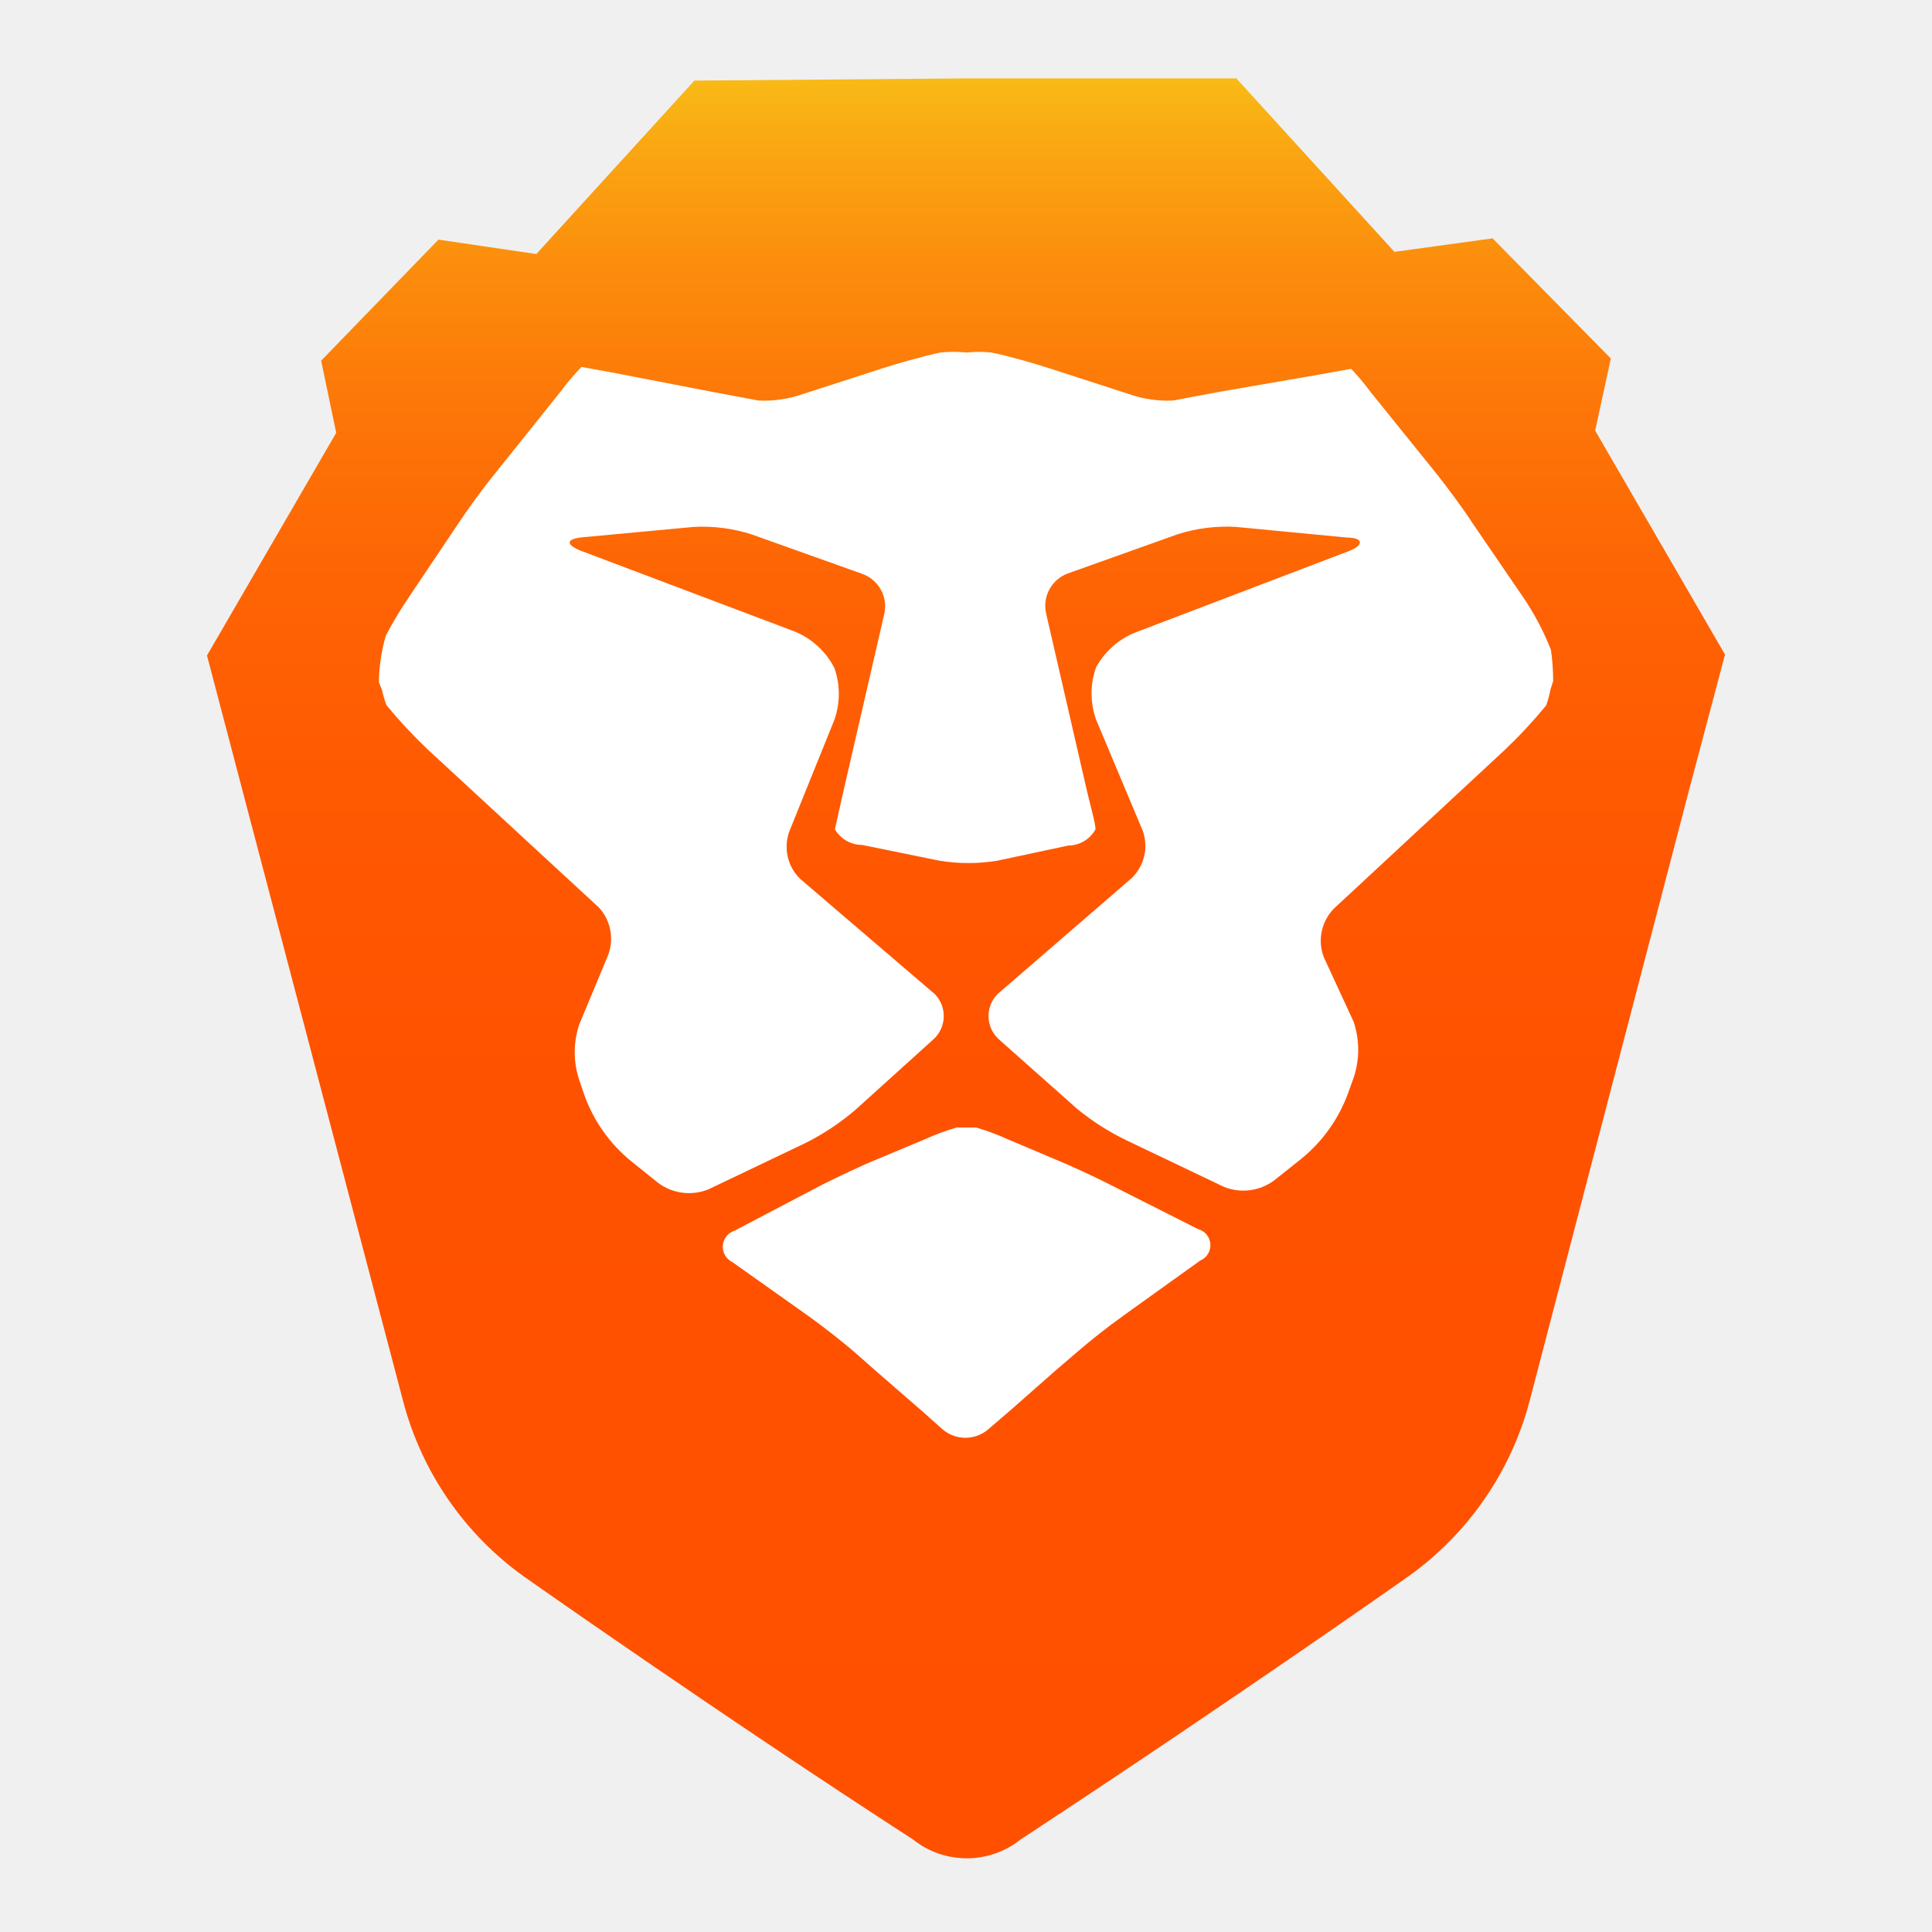
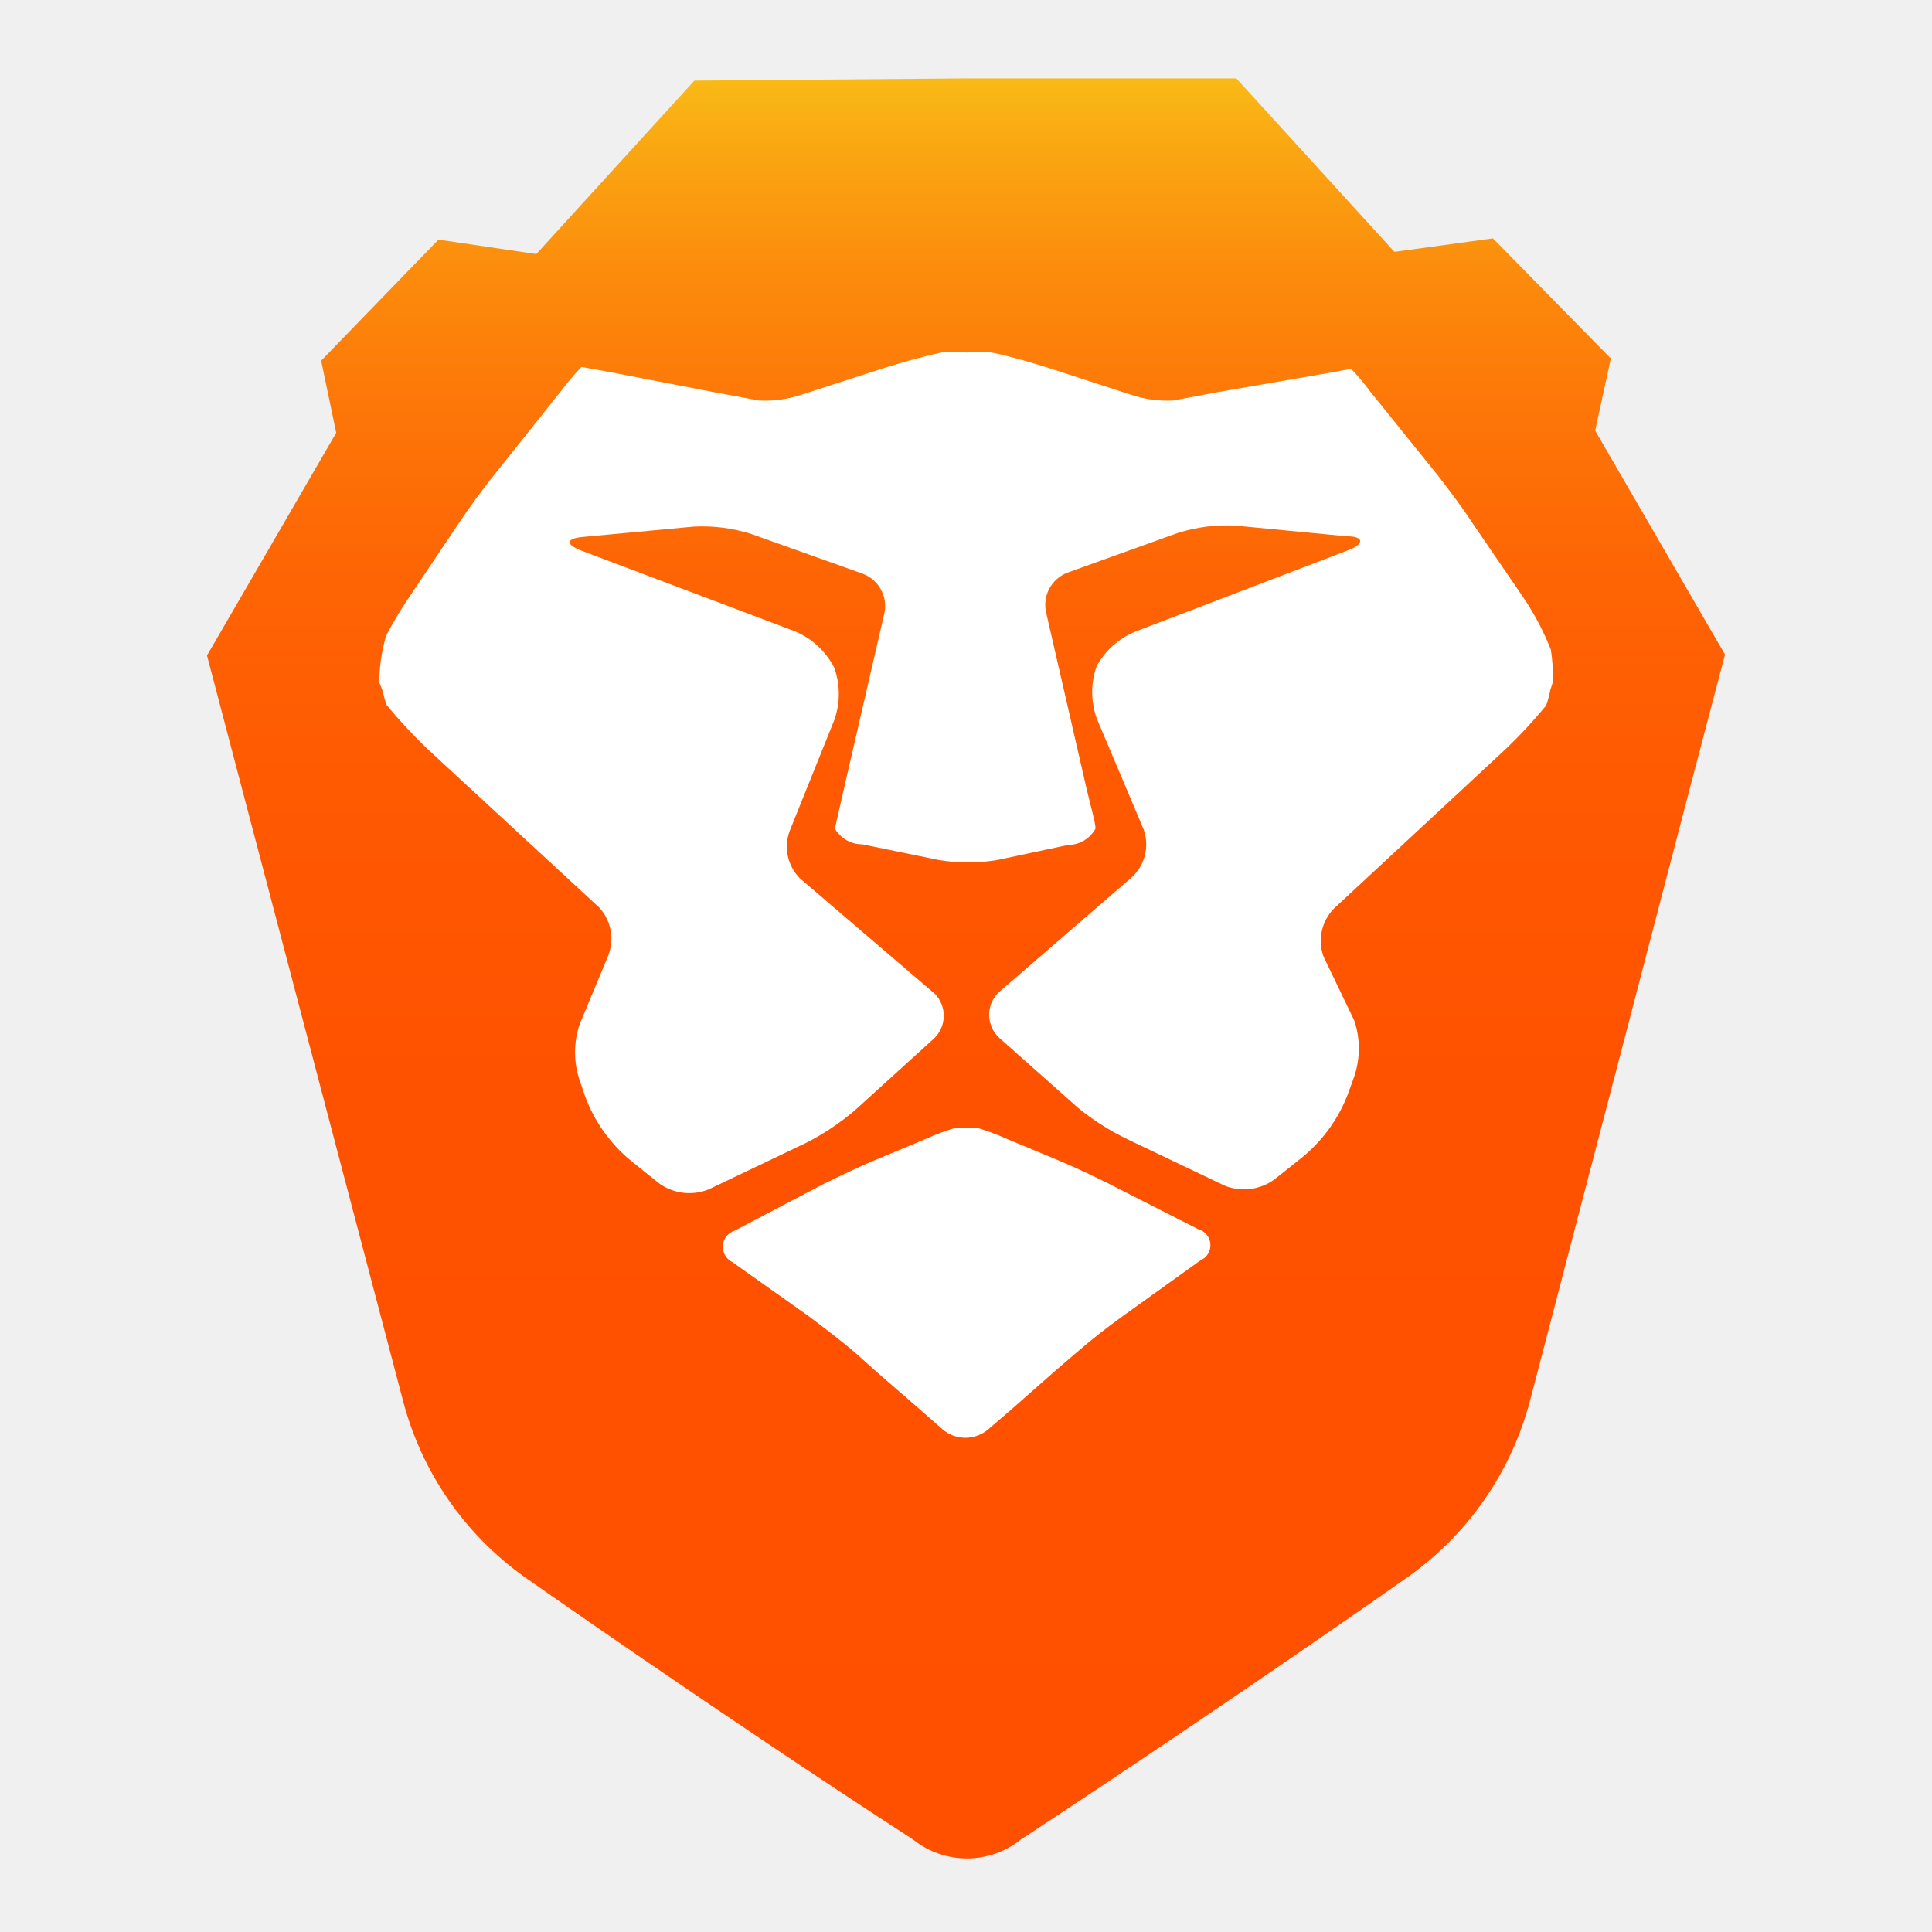
<svg xmlns="http://www.w3.org/2000/svg" viewBox="-6.6 -2.5 61.6 61.6">
  <defs>
    <style>.cls-1{fill:url(#linear-gradient)}.cls-2{fill:#fff}.cls-3{fill:#676767}</style>
    <linearGradient id="linear-gradient" x1="24.44" x2="24.44" y2="56.79" gradientUnits="userSpaceOnUse">
      <stop offset="0" stop-color="#f9ba16" />
      <stop offset=".04" stop-color="#faa612" />
      <stop offset=".11" stop-color="#fc8b0c" />
      <stop offset=".19" stop-color="#fd7508" />
      <stop offset=".28" stop-color="#fe6404" />
      <stop offset=".4" stop-color="#ff5902" />
      <stop offset=".56" stop-color="#ff5200" />
      <stop offset="1" stop-color="#ff5000" />
    </linearGradient>
  </defs>
-   <path d="M48.4 18.37l-4.14-7.14.5-2.3-3.77-3.83-3.13.43L32.82 0h-8.64l-8.64.07L10.5 5.6l-3.12-.46L3.64 9l.48 2.3L0 18.4l1.13 4.3 5.13 19.5a10 10 0 0 0 3.85 5.57s6.25 4.4 12.4 8.38a2.75 2.75 0 0 0 3.43 0c6.9-4.53 12.38-8.4 12.38-8.4a10 10 0 0 0 3.85-5.58l5.1-19.54z" class="cls-1" />
-   <path d="M25.52 33.82a7.32 7.32 0 0 0-1-.37h-.62a7.32 7.32 0 0 0-1 .37l-1.53.64c-.5.2-1.26.57-1.73.8l-2.82 1.48a.54.54 0 0 0-.07 1l2.44 1.73c.42.3 1.1.83 1.5 1.18l.68.6 1.44 1.25.65.58a1.12 1.12 0 0 0 1.44 0l.7-.6 1.43-1.26.7-.6a21 21 0 0 1 1.5-1.18l2.44-1.75a.53.53 0 0 0-.07-1l-2.85-1.44c-.47-.24-1.25-.6-1.74-.8z" class="cls-2" />
-   <path d="M42.84 19.47l.08-.25a6.7 6.7 0 0 0-.07-1 8.57 8.57 0 0 0-.9-1.7l-1.6-2.34c-.28-.44-.8-1.13-1.12-1.54L37.1 10a7.45 7.45 0 0 0-.62-.74l-.94.17-3.3.57-1.43.27a3.7 3.7 0 0 1-1.4-.2l-2.56-.83c-.5-.16-1.33-.4-1.84-.5a3.92 3.92 0 0 0-.8 0 3.92 3.92 0 0 0-.82 0c-.5.1-1.34.34-1.84.5l-2.57.83a3.7 3.7 0 0 1-1.4.2L16.14 10l-3.26-.63-.94-.17a7.45 7.45 0 0 0-.63.74l-2.16 2.7c-.33.4-.84 1.1-1.13 1.54l-1.57 2.34a12.5 12.5 0 0 0-.75 1.25 5.7 5.7 0 0 0-.22 1.48l.1.25a3.77 3.77 0 0 0 .14.48 15.72 15.72 0 0 0 1.3 1.4l5.48 5.06a1.47 1.47 0 0 1 .27 1.56l-.9 2.16a2.8 2.8 0 0 0 0 1.78l.17.5a4.83 4.83 0 0 0 1.48 2.08l.87.7a1.65 1.65 0 0 0 1.6.2l3.1-1.48a7.9 7.9 0 0 0 1.58-1.05l2.5-2.26a1 1 0 0 0 .04-1.43l-4.3-3.68a1.43 1.43 0 0 1-.34-1.52L20 20.46a2.48 2.48 0 0 0 0-1.67 2.48 2.48 0 0 0-1.25-1.15l-6.83-2.58c-.5-.2-.47-.38.06-.43l3.54-.33a5.16 5.16 0 0 1 1.85.24l3.53 1.26a1.1 1.1 0 0 1 .7 1.25l-1.3 5.64-.28 1.25a1 1 0 0 0 .87.5l2.45.5a5.65 5.65 0 0 0 1.87 0l2.25-.48a1 1 0 0 0 .87-.52c0-.18-.16-.74-.28-1.25l-1.3-5.65a1.1 1.1 0 0 1 .68-1.25l3.53-1.26a5.16 5.16 0 0 1 1.85-.23l3.54.34c.52 0 .55.24.06.43l-6.82 2.6a2.48 2.48 0 0 0-1.24 1.1 2.48 2.48 0 0 0 0 1.68L29.84 24a1.43 1.43 0 0 1-.36 1.5l-4.28 3.7a1 1 0 0 0 .05 1.44l2.5 2.22a7.9 7.9 0 0 0 1.57 1l3.1 1.48a1.65 1.65 0 0 0 1.6-.2l.88-.7a4.83 4.83 0 0 0 1.48-2.08l.18-.5a2.8 2.8 0 0 0 0-1.78L35.6 28a1.47 1.47 0 0 1 .33-1.53l5.47-5.08a15.72 15.72 0 0 0 1.3-1.4 3.77 3.77 0 0 0 .14-.53z" class="cls-2" />
+   <path d="M48.4 18.37l-4.14-7.14.5-2.3L41 5.1l-3.14.43L32.82 0h-8.64l-8.64.07L10.5 5.6l-3.12-.46L3.64 9l.48 2.3L0 18.4l1.13 4.3 5.13 19.5a10 10 0 0 0 3.85 5.57s6.26 4.4 12.4 8.38a2.75 2.75 0 0 0 3.44 0c6.9-4.53 12.38-8.4 12.38-8.4a10 10 0 0 0 3.85-5.58l5.1-19.54z" class="cls-1" />
+   <path d="M25.52 33.82a7.32 7.32 0 0 0-1-.37h-.62a7.32 7.32 0 0 0-1 .37l-1.53.64c-.5.2-1.26.57-1.73.8l-2.82 1.48a.54.54 0 0 0-.07 1l2.44 1.73c.4.3 1.1.83 1.5 1.18l.67.6 1.44 1.25.66.58a1.12 1.12 0 0 0 1.44 0l.7-.6 1.43-1.26.7-.6a21 21 0 0 1 1.5-1.18l2.44-1.75a.53.53 0 0 0-.07-1l-2.85-1.45c-.47-.24-1.25-.6-1.74-.8z" class="cls-2" />
+   <path d="M42.84 19.47l.08-.25a6.7 6.7 0 0 0-.07-1 8.57 8.57 0 0 0-.9-1.7l-1.6-2.34c-.28-.44-.8-1.13-1.12-1.54L37.1 10a7.45 7.45 0 0 0-.62-.74l-.94.17-3.3.57-1.43.27a3.7 3.7 0 0 1-1.4-.2l-2.55-.83c-.5-.16-1.33-.4-1.84-.5a3.92 3.92 0 0 0-.8 0 3.92 3.92 0 0 0-.8 0c-.5.1-1.35.34-1.85.5l-2.57.83a3.7 3.7 0 0 1-1.4.2L16.14 10l-3.26-.63-.94-.17a7.45 7.45 0 0 0-.63.74l-2.15 2.7c-.33.4-.84 1.1-1.13 1.54l-1.57 2.34a12.5 12.5 0 0 0-.75 1.25 5.7 5.7 0 0 0-.22 1.48l.1.25a3.77 3.77 0 0 0 .14.48 15.72 15.72 0 0 0 1.3 1.4l5.48 5.06a1.47 1.47 0 0 1 .27 1.56l-.9 2.16a2.8 2.8 0 0 0 0 1.78l.17.5a4.83 4.83 0 0 0 1.48 2.08l.87.7a1.65 1.65 0 0 0 1.6.2l3.1-1.48a7.9 7.9 0 0 0 1.57-1.05l2.5-2.27a1 1 0 0 0 .04-1.43l-4.3-3.68a1.43 1.43 0 0 1-.33-1.52L20 20.46a2.48 2.48 0 0 0 0-1.67 2.48 2.48 0 0 0-1.25-1.16l-6.83-2.58c-.5-.2-.47-.38.06-.43l3.54-.33a5.16 5.16 0 0 1 1.85.24l3.53 1.26a1.1 1.1 0 0 1 .7 1.25l-1.3 5.64-.28 1.24a1 1 0 0 0 .87.5l2.44.5a5.65 5.65 0 0 0 1.87 0l2.26-.48a1 1 0 0 0 .87-.52c0-.18-.16-.74-.28-1.25l-1.3-5.66a1.1 1.1 0 0 1 .68-1.25l3.53-1.27a5.16 5.16 0 0 1 1.85-.23l3.55.34c.52 0 .55.24.06.43l-6.8 2.6a2.48 2.48 0 0 0-1.25 1.1 2.48 2.48 0 0 0 0 1.68l1.5 3.55a1.43 1.43 0 0 1-.37 1.5l-4.28 3.7a1 1 0 0 0 .05 1.44l2.5 2.22a7.9 7.9 0 0 0 1.57 1l3.1 1.48a1.65 1.65 0 0 0 1.6-.2l.88-.7a4.83 4.83 0 0 0 1.48-2.08l.18-.5a2.8 2.8 0 0 0 0-1.78L35.6 28a1.47 1.47 0 0 1 .33-1.53l5.47-5.08a15.72 15.72 0 0 0 1.3-1.4 3.77 3.77 0 0 0 .14-.54z" class="cls-2" />
</svg>
